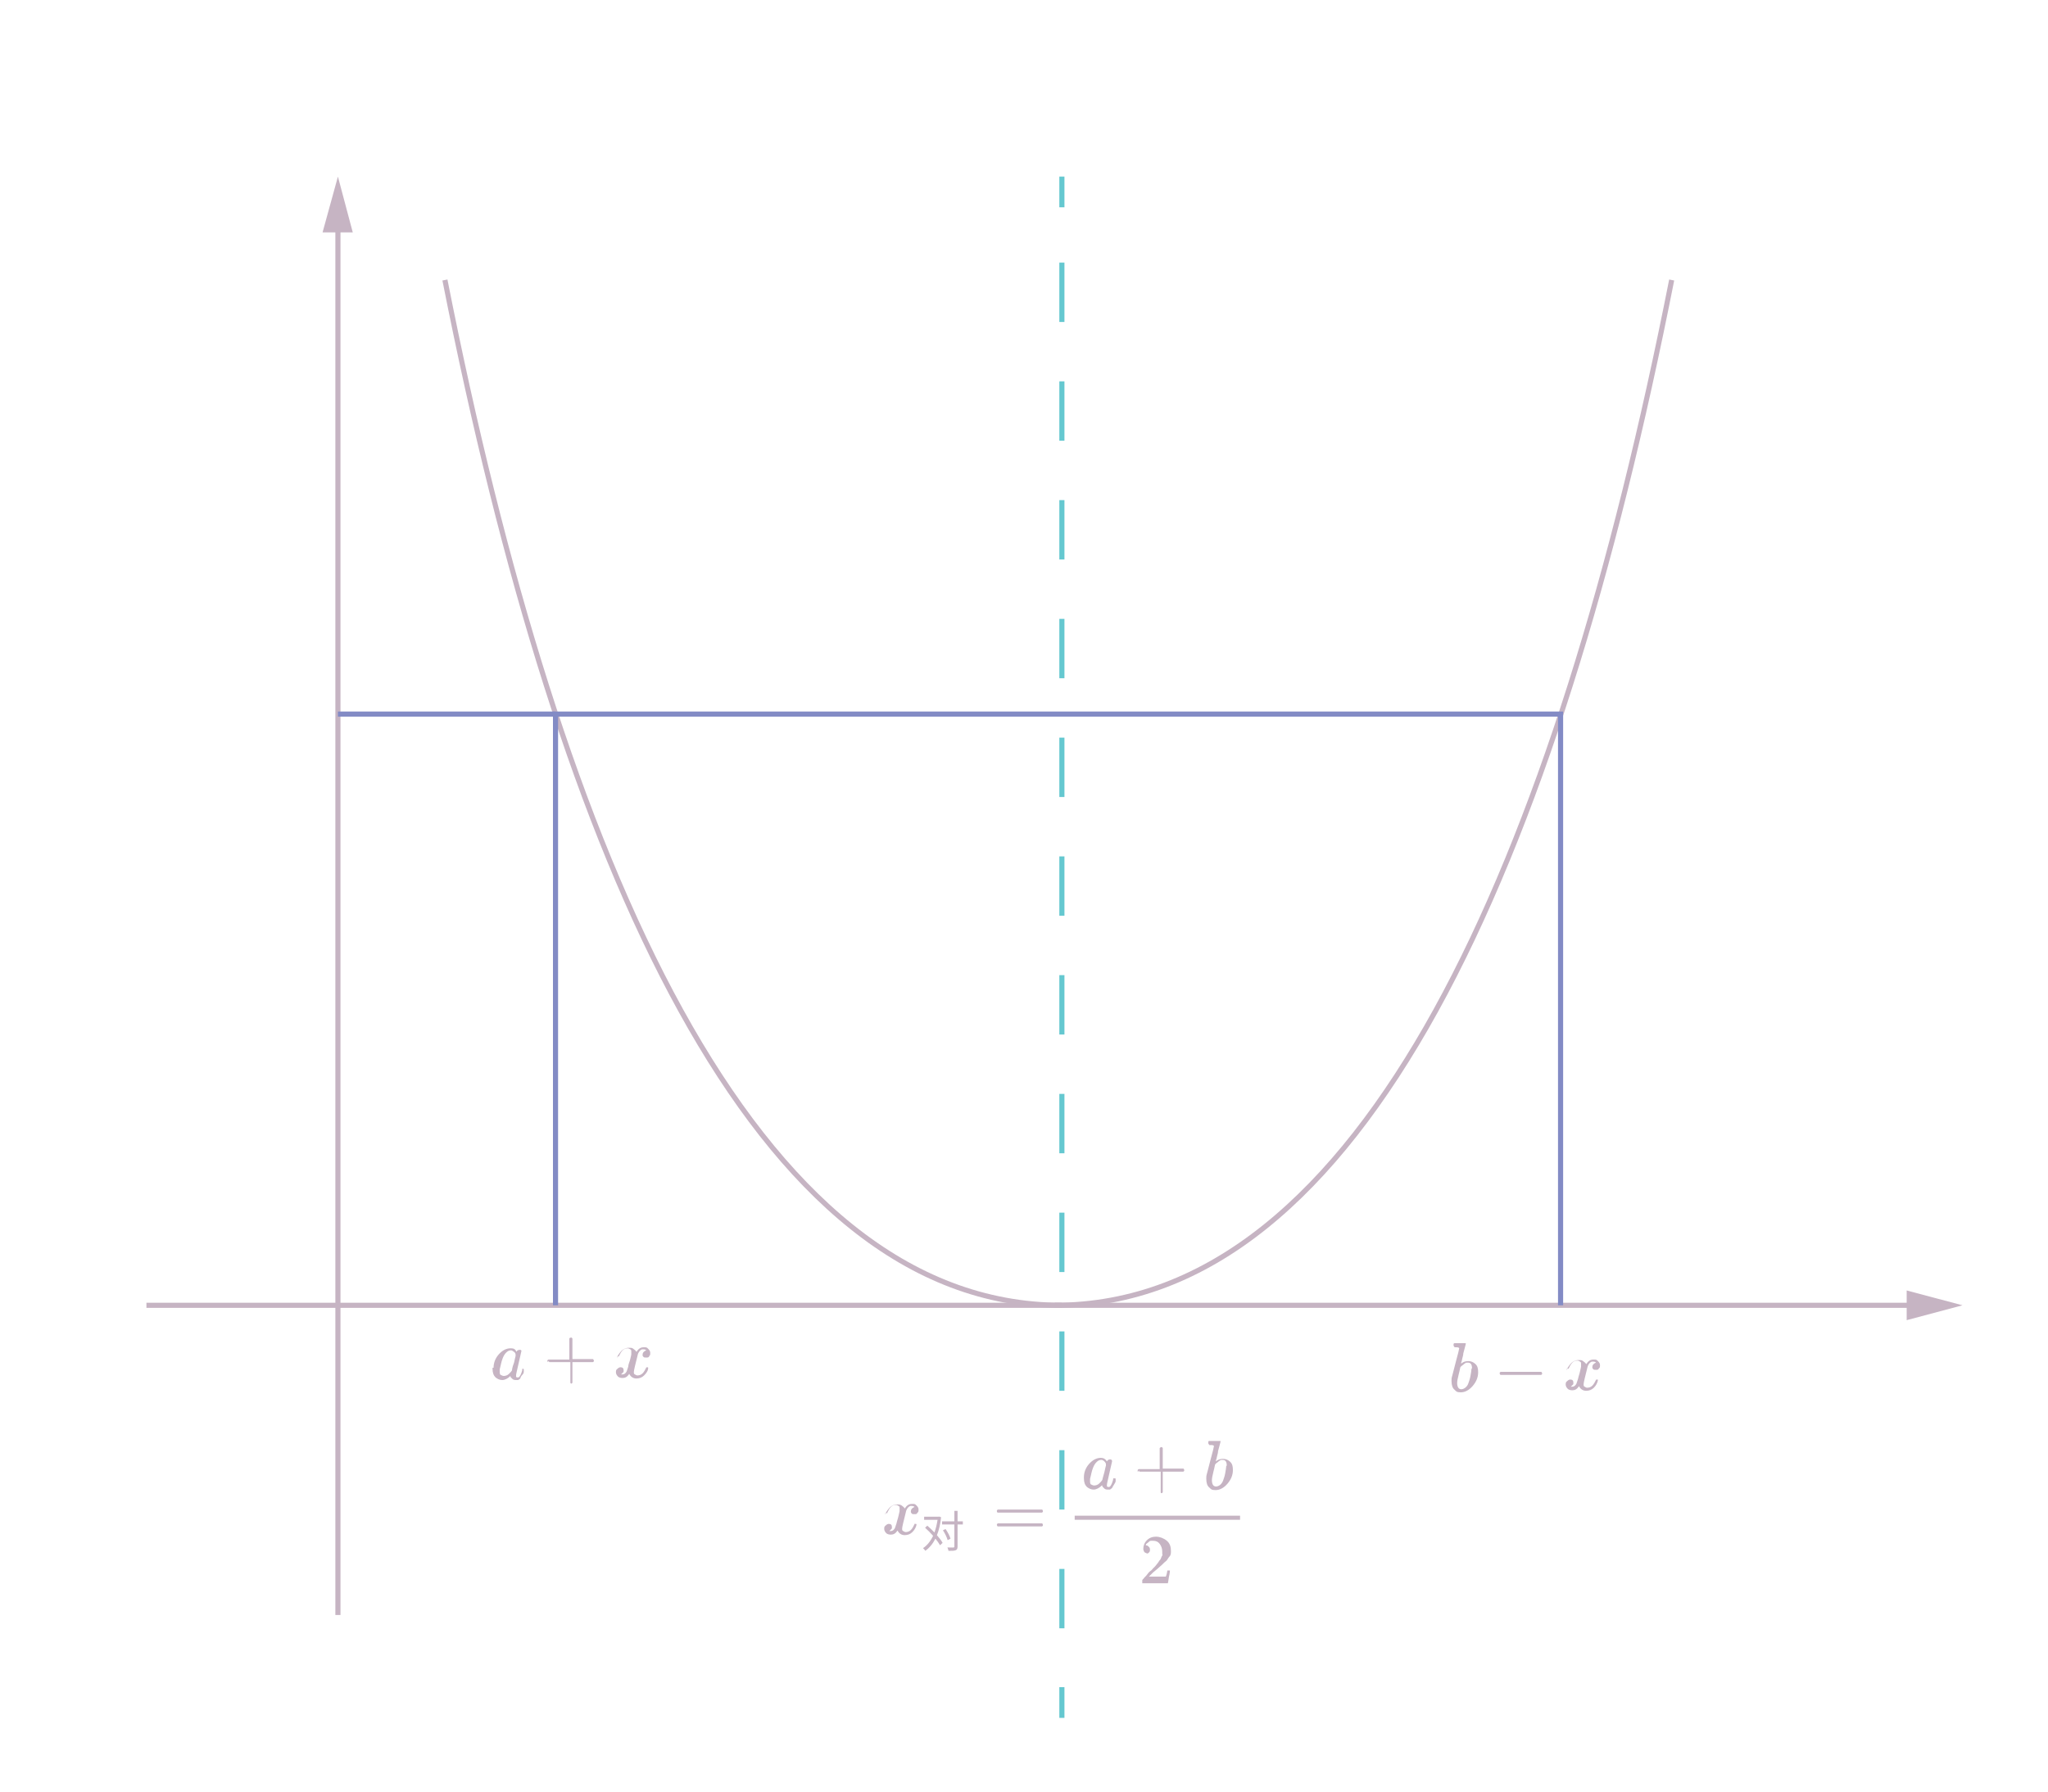
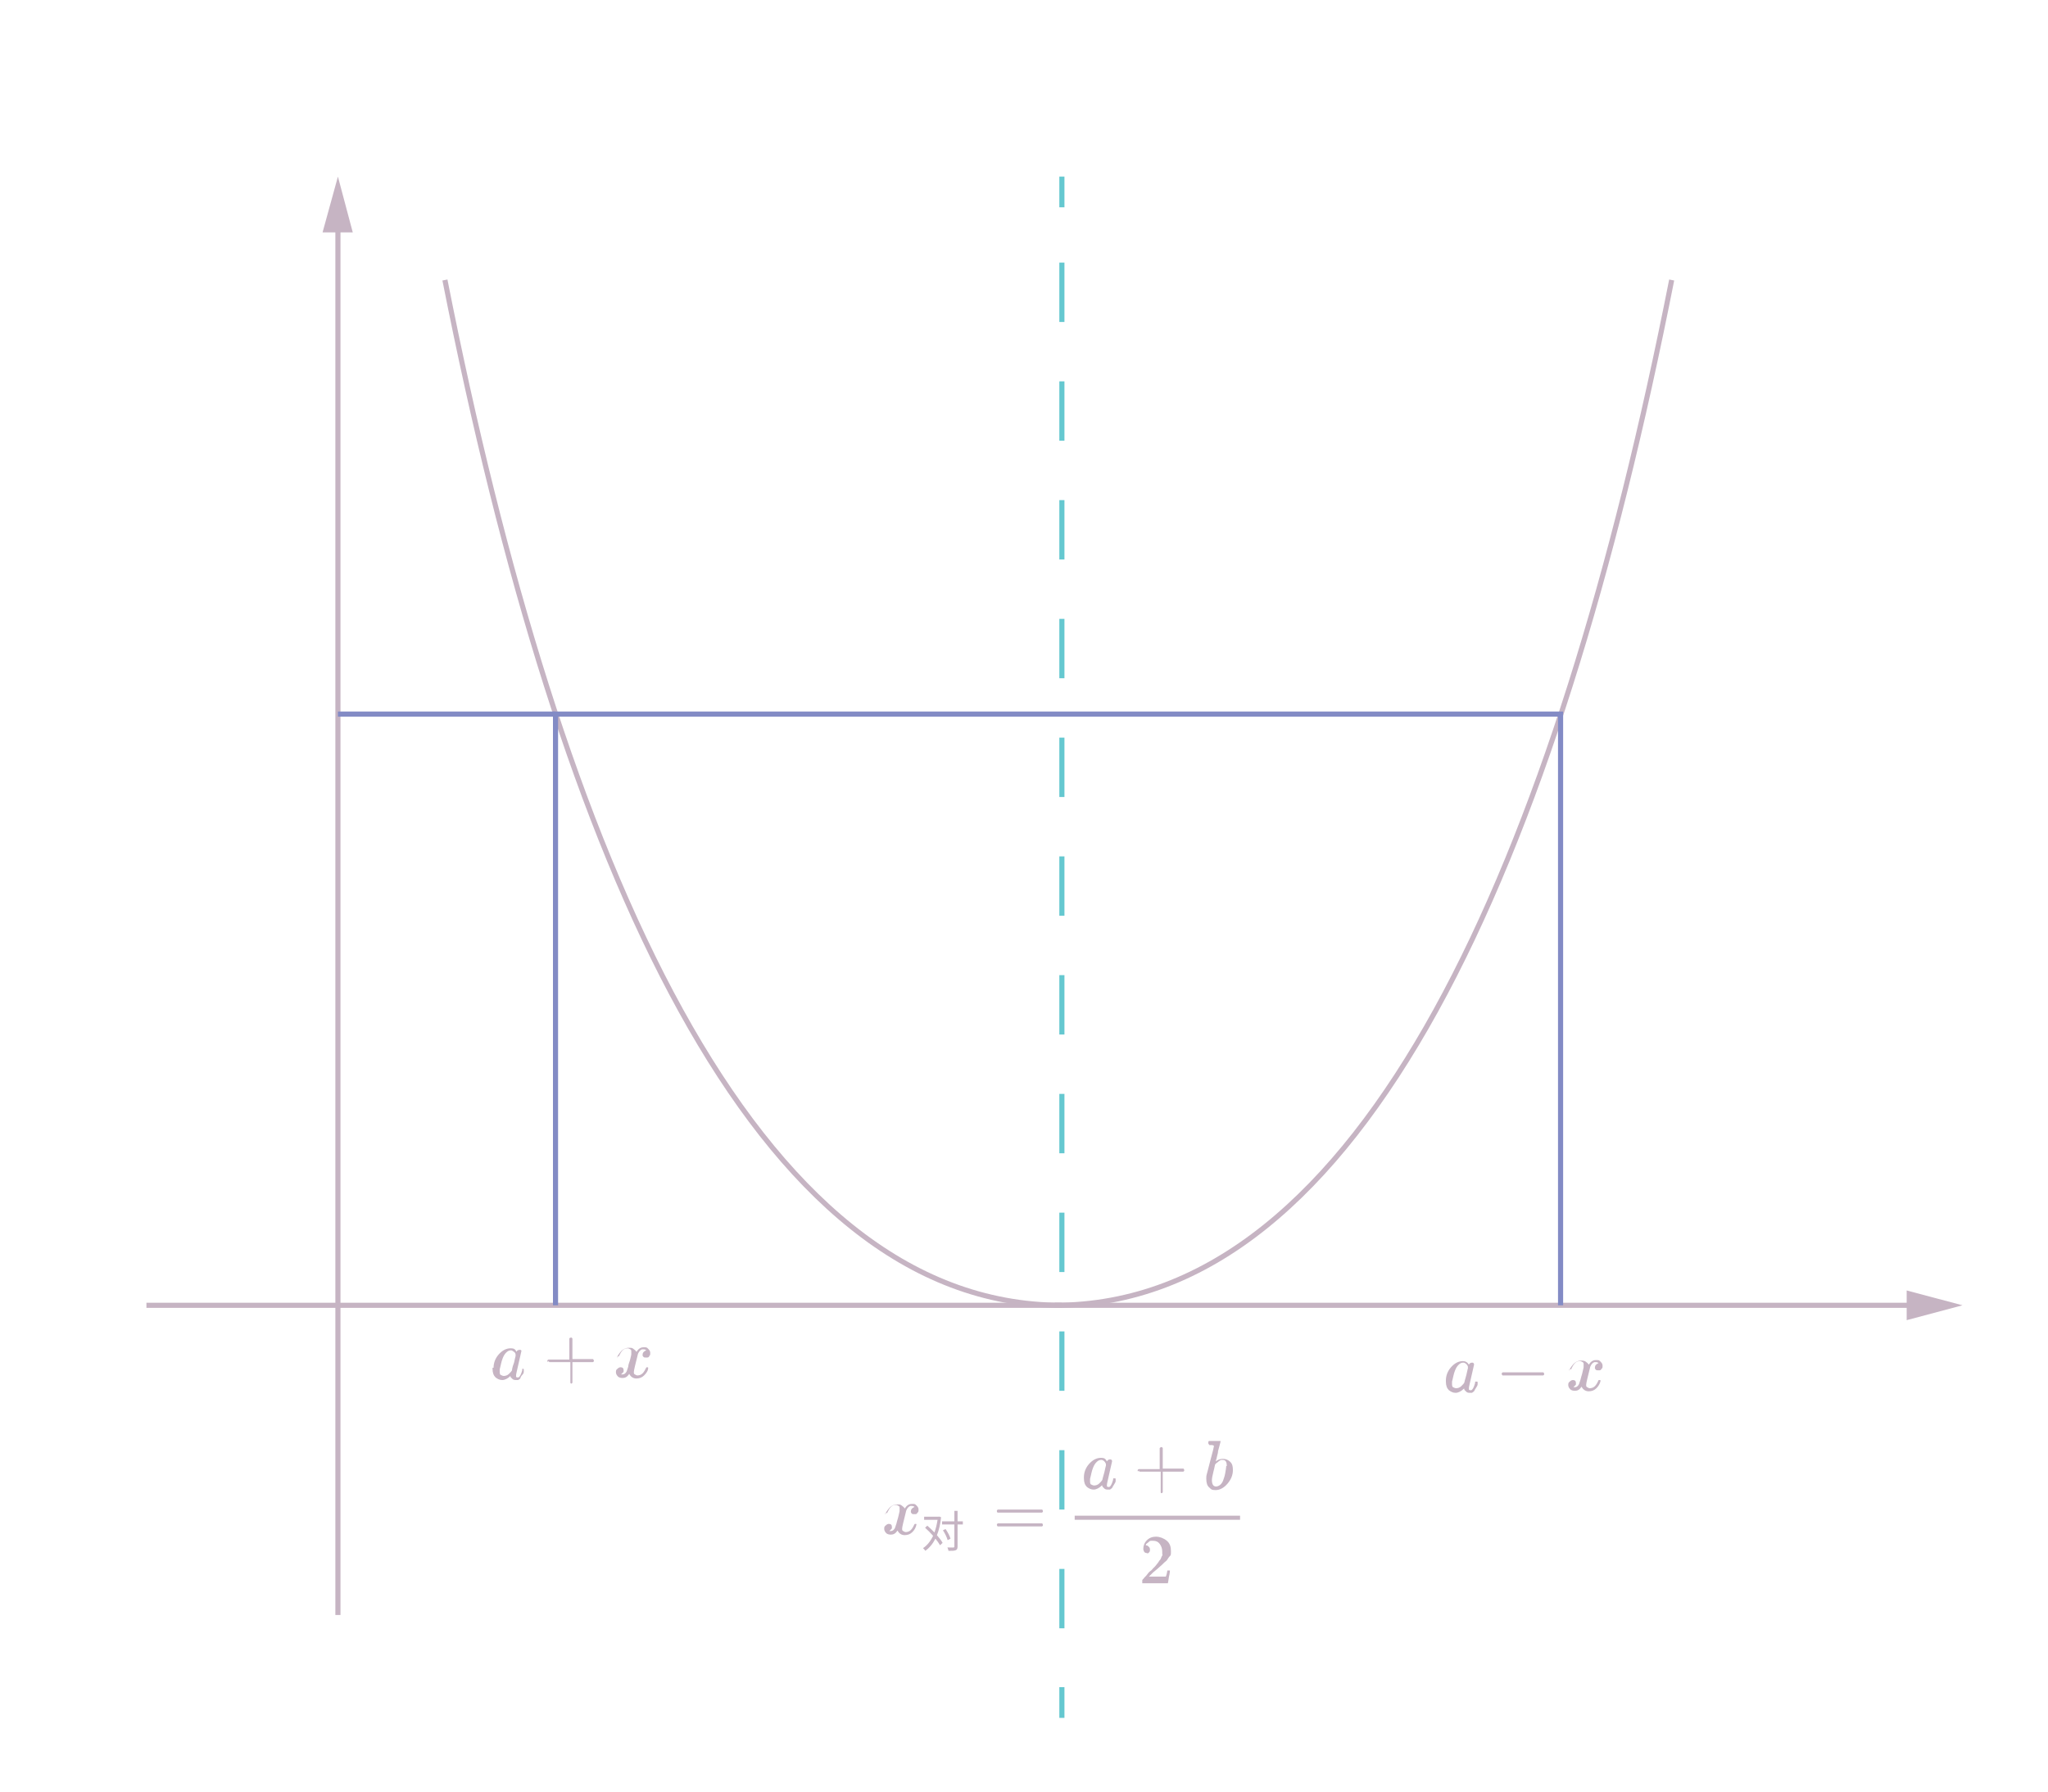
<svg xmlns="http://www.w3.org/2000/svg" id="_图层_1" version="1.1" viewBox="0 0 400 350">
  <defs>
    <style>
      .st0, .st1, .st2, .st3, .st4 {
        fill: none;
      }

      .st5, .st6 {
        fill: #c6b4c3;
      }

      .st6 {
        font-family: SourceHanSerifSC-Light-GBpc-EUC-H, 'Source Han Serif SC';
        font-size: 8.5px;
        font-weight: 300;
+       }
+ 
+       .st6, .st7 {
        isolation: isolate;
      }

      .st1 {
        stroke: #838bc5;
      }

      .st1, .st2, .st3, .st4 {
        stroke-miterlimit: 10;
+       }
+ 
+       .st8 {
+         fill: #c6b4c3;
      }

      .st2, .st3 {
        stroke: #65c8d0;
      }

      .st3 {
        stroke-dasharray: 11.6 11.6;
      }

      .st4 {
        stroke: #c6b4c3;
      }
    </style>
  </defs>
  <g>
    <line class="st0" x1="28.6" y1="255" x2="383.3" y2="255" />
    <g>
      <line class="st4" x1="28.6" y1="255" x2="374.4" y2="255" />
      <polygon class="st5" points="372.4 257.9 383.3 255 372.4 252.1 372.4 257.9" />
    </g>
  </g>
  <g>
    <line class="st0" x1="66" y1="315.5" x2="66" y2="34.5" />
    <g>
      <line class="st4" x1="66" y1="315.5" x2="66" y2="43.4" />
      <polygon class="st5" points="68.9 45.4 66 34.5 63 45.4 68.9 45.4" />
    </g>
  </g>
  <g>
    <line class="st0" x1="207.4" y1="335.6" x2="207.4" y2="34.5" />
    <g>
      <line class="st2" x1="207.4" y1="335.6" x2="207.4" y2="329.6" />
      <line class="st3" x1="207.4" y1="318.1" x2="207.4" y2="46.3" />
      <line class="st2" x1="207.4" y1="40.5" x2="207.4" y2="34.5" />
    </g>
  </g>
  <path class="st4" d="M86.9,54.7c22.4,113.5,60.3,200.3,120.5,200.3" />
  <path class="st4" d="M326.5,54.7c-22.4,113.5-60.3,200.3-120.5,200.3" />
  <polyline class="st1" points="108.5 255 108.5 139.5 206 139.5 304.8 139.5 304.8 255" />
  <line class="st1" x1="108.5" y1="139.5" x2="66" y2="139.5" />
  <g>
-     <path id="MJX-23-TEX-I-1D44E1" class="st5" d="M96.4,267.2c0-.9.3-1.8,1-2.6.7-.8,1.5-1.2,2.3-1.2s.9.2,1.2.7c0-.3.4-.4.6-.4s.2,0,.3.1,0,.2,0,.3-.2.8-.5,2.2-.5,2.1-.5,2.3v.4s.2.1.3.1c0,0,.2,0,.3-.1.2-.2.4-.6.6-1.3,0-.2,0-.3,0-.3h0c.2,0,.3,0,.3.1v.4c0,.2,0,.4-.3.7s-.3.5-.4.7c0,.1-.3.2-.4.3h-.3c-.3,0-.6,0-.8-.2s-.3-.3-.4-.4v-.2h0c-.5.5-1.1.8-1.6.8s-.9-.2-1.3-.5c-.4-.4-.6-.9-.6-1.7v-.2ZM100.7,264.9v-.3c0,0,0-.3-.3-.5s-.4-.3-.6-.3c-.3,0-.6.1-.9.4s-.5.6-.7,1.1c-.3.7-.4,1.5-.6,2.2h0v.3c0,.4,0,.7.2.8s.4.2.6.2c.3,0,.7-.1,1-.4s.5-.5.6-.7c0,0,0-.5.4-1.5.2-.9.3-1.4.4-1.5v.2Z" />
-     <path id="MJX-23-TEX-N-2B1" class="st5" d="M106.9,266.1v-.2c0-.1,0-.2.2-.3h4.1v-4.1c0-.1.2-.2.3-.2s.2,0,.3.2v4h4c0,0,.2.2.2.3s0,.2-.2.3h-4v4c0,.1-.2.2-.2.2h0c0,0-.2,0-.2-.2v-4h-4.1c0,0-.2-.2-.2-.3v.2h-.2Z" />
-     <path id="MJX-23-TEX-I-1D4652" class="st5" d="M120.5,265.4c0-.4.3-.8.7-1.3.4-.5,1-.8,1.6-.8s.6,0,.9.2.5.4.6.6c.4-.6.8-.9,1.4-.9s.6,0,.9.3.4.5.4.8,0,.5-.2.6c0,.2-.2.3-.4.3h-.3c-.2,0-.3,0-.4-.1s-.2-.2-.2-.4c0-.4.2-.7.7-.9,0-.1-.3-.2-.5-.2h-.3c-.3.1-.6.4-.8.9-.5,2-.8,3.2-.8,3.5s0,.4.2.5.3.2.5.2c.3,0,.7-.1,1-.4s.5-.7.7-1.1h0q0-.1.2-.1h0c0,0,.2,0,.2.1h0c0,.6-.4,1.1-.8,1.5s-.9.6-1.5.6-1.1-.3-1.4-.9c-.4.6-.8.8-1.3.8h0c-.4,0-.8-.1-1-.4-.2-.2-.3-.5-.3-.7,0-.3,0-.5.3-.7.2-.2.4-.3.6-.3.4,0,.6.2.6.6s0,.3-.2.5-.2.2-.3.3-.2,0-.2,0h.5c.3,0,.6-.2.8-.6,0-.1.2-.5.3-.9,0-.5.3-1,.4-1.5s.2-.8.2-.9v-.5c0-.3,0-.4-.2-.5s-.3-.2-.5-.2c-.4,0-.7.1-1,.4s-.5.7-.7,1.1h0q0,.1-.2.1h-.2c0-.1,0,.4,0,.4Z" />
-   </g>
-   <g>
-     <path id="MJX-23-TEX-I-1D44F1" class="st5" d="M283.9,262.9v-.3c0,0,0-.2.2-.2h2c.1,0,.2,0,.2.1s-.2.7-.5,1.9c0,.3-.1.6-.2,1s-.1.6-.2.7v.3h0c.4-.4.9-.5,1.4-.5s1,.2,1.4.6.5.9.5,1.6c0,1-.4,1.9-1.1,2.7s-1.5,1.2-2.3,1.2-.9-.2-1.2-.5c-.4-.3-.6-.9-.6-1.7h0c0-.3,0-.6.1-.9s.3-1.2.7-2.7c.5-1.8.7-2.7.7-2.8s-.2-.2-.5-.2h-.4l-.2-.3ZM287.5,267.3h0c0-.8-.3-1.1-.8-1.1s-.3,0-.5.1-.3.2-.4.3-.3.2-.4.3-.2.2-.2.3h0c0,.1-.3,1.3-.3,1.3-.2.8-.3,1.3-.3,1.7s.1.8.3,1c.1.1.3.2.5.2s.6-.1.9-.4.4-.5.5-.8.3-.8.4-1.4.2-1.1.2-1.4h0Z" />
-     <path id="MJX-23-TEX-N-22121" class="st5" d="M292.9,268.5v-.2c0-.1,0-.2.2-.3h7.9c.1,0,.2.2.2.3s0,.2-.2.3h-7.9c-.1,0-.2-.2-.2-.3v.2Z" />
-     <path id="MJX-23-TEX-I-1D4654" class="st5" d="M306,267.8c0-.4.3-.8.7-1.3.4-.5,1-.8,1.6-.8s.6,0,.9.2.5.4.6.6c.4-.6.8-.9,1.4-.9s.6,0,.9.3.4.5.4.8,0,.5-.2.6c-.1.2-.2.3-.4.3h-.3c-.2,0-.3,0-.4-.1s-.2-.2-.2-.4c0-.4.2-.7.7-.9,0-.1-.3-.2-.5-.2h-.3c-.3.1-.6.4-.8.9-.5,2-.8,3.2-.8,3.5s0,.4.2.5.3.2.5.2c.3,0,.7-.1,1-.4s.5-.7.7-1.1h0q0-.1.2-.1h0c.1,0,.2,0,.2.1h0c-.1.6-.4,1.1-.8,1.5s-.9.6-1.5.6-1.1-.3-1.4-.9c-.4.6-.8.8-1.3.8h0c-.4,0-.8-.1-1-.4-.2-.2-.3-.5-.3-.7,0-.3,0-.5.3-.7.2-.2.4-.3.6-.3.4,0,.6.2.6.6s0,.3-.2.5l-.3.3c0,0-.2,0-.2,0h.5c.3,0,.6-.2.8-.6,0-.1.2-.5.3-.9.1-.5.3-1,.4-1.5s.2-.8.2-.9v-.5c0-.3,0-.4-.2-.5s-.3-.2-.5-.2c-.4,0-.7.1-1,.4s-.5.7-.7,1.1h0q0,.1-.2.1h-.2c0-.1,0,.4,0,.4Z" />
+     <path id="MJX-23-TEX-I-1D44E1" class="st5" d="M96.4,267.2c0-.9.3-1.8,1-2.6.7-.8,1.5-1.2,2.3-1.2s.9.2,1.2.7c0-.3.4-.4.6-.4s.2,0,.3.1,0,.2,0,.3-.2.8-.5,2.2-.5,2.1-.5,2.3v.4s.2.1.3.1c0,0,.2,0,.3-.1.2-.2.4-.6.6-1.3v-.3h0c.2,0,.3,0,.3.1v.4c0,.2,0,.4-.3.7s-.3.5-.4.7c0,.1-.3.2-.4.3h-.3c-.3,0-.6,0-.8-.2s-.3-.3-.4-.4v-.2h0c-.5.5-1.1.8-1.6.8s-.9-.2-1.3-.5c-.4-.4-.6-.9-.6-1.7v-.2h.2ZM100.7,264.9v-.3s0-.3-.3-.5-.4-.3-.6-.3c-.3,0-.6.1-.9.4s-.5.6-.7,1.1c-.3.7-.4,1.5-.6,2.2h0v.3c0,.4,0,.7.2.8s.4.2.6.2c.3,0,.7-.1,1-.4s.5-.5.6-.7c0,0,0-.5.4-1.5.2-.9.3-1.4.4-1.5v.2h0Z" />
+     <path id="MJX-23-TEX-N-2B1" class="st5" d="M106.9,266.1v-.2c0-.1,0-.2.2-.3h4.1v-4.1c0-.1.2-.2.3-.2s.2,0,.3.2v4h4s.2.2.2.3,0,.2-.2.3h-4v4c0,.1-.2.2-.2.2h0s-.2,0-.2-.2v-4h-4.1s-.2-.2-.2-.3v.2h-.2Z" />
+     <path id="MJX-23-TEX-I-1D4652" class="st5" d="M120.5,265.4c0-.4.3-.8.7-1.3.4-.5,1-.8,1.6-.8s.6,0,.9.2.5.4.6.6c.4-.6.8-.9,1.4-.9s.6,0,.9.3.4.5.4.8,0,.5-.2.6c0,.2-.2.3-.4.3h-.3c-.2,0-.3,0-.4-.1s-.2-.2-.2-.4c0-.4.2-.7.7-.9,0-.1-.3-.2-.5-.2h-.3c-.3.1-.6.4-.8.9-.5,2-.8,3.2-.8,3.5s0,.4.2.5.3.2.5.2c.3,0,.7-.1,1-.4s.5-.7.7-1.1h0c0,0,0-.1.2-.1h0s.2,0,.2.1h0c0,.6-.4,1.1-.8,1.5s-.9.6-1.5.6-1.1-.3-1.4-.9c-.4.6-.8.8-1.3.8h0c-.4,0-.8-.1-1-.4-.2-.2-.3-.5-.3-.7,0-.3,0-.5.3-.7.2-.2.4-.3.6-.3.4,0,.6.2.6.6s0,.3-.2.5-.2.2-.3.3-.2,0-.2,0h.5c.3,0,.6-.2.8-.6,0-.1.2-.5.3-.9,0-.5.3-1,.4-1.5s.2-.8.2-.9v-.5c0-.3,0-.4-.2-.5s-.3-.2-.5-.2c-.4,0-.7.1-1,.4s-.5.7-.7,1.1h0c0,0,0,.1-.2.1h-.2c0-.1,0,.4,0,.4h0Z" />
  </g>
  <g>
    <g>
-       <path id="MJX-29-TEX-I-1D465" class="st5" d="M172.9,296c0-.4.3-.8.7-1.3.4-.5,1-.8,1.6-.8.3,0,.6,0,.9.2s.5.4.6.6c.4-.6.8-.9,1.4-.9s.6,0,.9.3.4.5.4.8c0,.3,0,.5-.2.6-.1.2-.2.3-.4.3s-.2,0-.3,0c-.2,0-.3,0-.4-.1s-.2-.2-.2-.4c0-.4.2-.7.7-.9,0-.1-.3-.2-.5-.2s-.2,0-.3,0c-.3.1-.6.4-.8.9-.5,2-.8,3.2-.8,3.5s0,.4.2.5.3.2.5.2c.3,0,.7-.1,1-.4s.5-.7.7-1.1c0,0,0-.1,0-.1s0,0,.2,0h0c.1,0,.2,0,.2.1s0,0,0,.1c-.1.5-.4,1-.8,1.4-.4.4-.9.6-1.5.6s-1.1-.3-1.4-.9c-.4.6-.8.8-1.3.8h0c-.4,0-.8-.1-1-.4-.2-.2-.3-.5-.3-.7,0-.3,0-.5.3-.7.2-.2.4-.3.6-.3.4,0,.6.2.6.6s0,.3-.2.5-.2.2-.3.3-.2,0-.2,0h0s0,0,0,0,.1,0,.2,0,.2,0,.3,0c.3,0,.6-.2.8-.6,0-.1.2-.5.3-.9.1-.5.3-1,.4-1.5.1-.5.2-.8.2-.9,0-.2,0-.4,0-.5,0-.3,0-.4-.2-.5s-.3-.2-.5-.2c-.4,0-.7.1-1,.4-.3.3-.5.7-.7,1.1,0,0,0,.1,0,.1s0,0-.2,0h-.2c0,0,0-.1,0-.1Z" />
-       <text class="st6" transform="translate(179.9 302.3)">
-         <tspan x="0" y="0">对</tspan>
-       </text>
+       <path id="MJX-29-TEX-I-1D465" class="st5" d="M172.9,296c0-.4.3-.8.7-1.3s1-.8,1.6-.8.6,0,.9.2.5.4.6.6c.4-.6.8-.9,1.4-.9s.6,0,.9.3.4.5.4.8,0,.5-.2.6c-.1.2-.2.3-.4.3h-.3c-.2,0-.3,0-.4-.1s-.2-.2-.2-.4c0-.4.2-.7.7-.9,0-.1-.3-.2-.5-.2h-.3c-.3.1-.6.4-.8.9-.5,2-.8,3.2-.8,3.5s0,.4.2.5.3.2.5.2c.3,0,.7-.1,1-.4s.5-.7.7-1.1h0q0-.1.2-.1h0c.1,0,.2,0,.2.1h0c-.1.6-.4,1.1-.8,1.5-.4.4-.9.6-1.5.6s-1.1-.3-1.4-.9c-.4.6-.8.8-1.3.8h0c-.4,0-.8-.1-1-.4-.2-.2-.3-.5-.3-.7,0-.3,0-.5.3-.7.2-.2.4-.3.6-.3.4,0,.6.2.6.6s0,.3-.2.5-.2.2-.3.3-.2,0-.2,0h.5c.3,0,.6-.2.8-.6,0-.1.2-.5.3-.9.1-.5.3-1,.4-1.5.1-.5.2-.8.2-.9v-.5c0-.3,0-.4-.2-.5s-.3-.2-.5-.2c-.4,0-.7.1-1,.4s-.5.7-.7,1.1h0q0,.1-.2.1h-.2c0-.1,0,.4,0,.4Z" />
+       <g class="st7">
+         <text class="st6" transform="translate(179.9 302.3)">
+           <tspan x="0" y="0">对</tspan>
+         </text>
+       </g>
    </g>
-     <path id="MJX-29-TEX-N-3D" class="st5" d="M194.7,295.2c0-.1,0-.2.2-.3h8.6c.1,0,.2.2.2.3s0,.2-.2.3h-4.3s-4.3,0-4.3,0c-.1,0-.2-.1-.2-.3ZM194.7,297.9c0-.1,0-.2.2-.3h8.6c.1,0,.2.2.2.3s0,.2-.2.3h-8.6c-.1,0-.2-.2-.2-.3Z" />
+     <path id="MJX-29-TEX-N-3D" class="st5" d="M194.7,295.2c0-.1,0-.2.2-.3h8.6c.1,0,.2.2.2.3s0,.2-.2.3h-8.6c-.1,0-.2-.1-.2-.3ZM194.7,297.9c0-.1,0-.2.2-.3h8.6c.1,0,.2.2.2.3s0,.2-.2.3h-8.6c-.1,0-.2-.2-.2-.3Z" />
    <g>
      <g>
-         <path id="MJX-29-TEX-I-1D44E" class="st5" d="M211.7,288.6c0-.9.3-1.8,1-2.6.7-.8,1.5-1.2,2.3-1.2.5,0,.9.2,1.2.7.1-.3.4-.4.6-.4s.2,0,.3.1.1.2.1.3-.2.8-.5,2.2-.5,2.1-.5,2.3c0,.2,0,.4,0,.4,0,0,.2.1.3.1,0,0,.2,0,.3-.1.2-.2.4-.6.6-1.3,0-.2,0-.3.1-.3,0,0,0,0,.1,0h0c.2,0,.3,0,.3.1s0,.2,0,.4-.1.4-.3.7-.3.5-.4.7c-.1.1-.3.2-.4.3,0,0-.2,0-.3,0-.3,0-.6,0-.8-.2s-.3-.3-.4-.4v-.2c0,0-.1,0-.1,0,0,0,0,0,0,0-.5.5-1.1.8-1.6.8s-.9-.2-1.3-.5c-.4-.4-.6-.9-.6-1.7ZM216,286.3c0,0,0-.2,0-.3s-.1-.3-.3-.5-.4-.3-.6-.3c-.3,0-.6.1-.9.4s-.5.6-.7,1.1c-.3.7-.4,1.5-.6,2.2h0c0,.2,0,.3,0,.3,0,.4,0,.7.2.8s.4.2.6.2c.3,0,.7-.1,1-.4.3-.3.5-.5.6-.7,0,0,.1-.5.4-1.5.2-.9.3-1.4.4-1.5Z" />
-         <path id="MJX-29-TEX-N-2B" class="st5" d="M222.2,287.5v-.2c0-.1,0-.2.2-.3h4.1v-4.1c.1-.1.2-.2.3-.2.1,0,.2,0,.3.2v4h4c.1,0,.2.2.2.3s0,.2-.2.3h-4v4c0,.1-.2.2-.2.2h0c-.1,0-.2,0-.2-.2v-4h-4.1c-.1,0-.2-.2-.2-.3v.2Z" />
-         <path id="MJX-29-TEX-I-1D44F" class="st5" d="M236,282c0,0,0-.2,0-.3s0-.2.2-.2.3,0,1,0c.6,0,1,0,1,0,.1,0,.2,0,.2.1s-.2.7-.5,1.9c0,.3-.1.6-.2,1s-.1.6-.2.7v.3c0,0,0,0,0,0,.4-.4.9-.5,1.4-.5s1,.2,1.4.6.5.9.5,1.6c0,1-.4,1.9-1.1,2.7s-1.5,1.2-2.3,1.2-.9-.2-1.2-.5c-.4-.3-.6-.9-.6-1.7h0c0-.3,0-.6.1-.9s.3-1.2.7-2.7c.5-1.8.7-2.7.7-2.8s-.2-.2-.5-.2h-.4s0,0,0,0,0,0,0,0ZM239.6,286.3h0c0-.8-.3-1.1-.8-1.1s-.3,0-.5.1-.3.2-.4.3-.3.2-.4.3-.2.2-.2.3h0c0,.1-.3,1.3-.3,1.3-.2.8-.3,1.3-.3,1.7s.1.8.3,1c.1.1.3.2.5.2s.6-.1.9-.4c.2-.2.4-.5.5-.8s.3-.8.4-1.4.2-1.1.2-1.4Z" />
+         <path id="MJX-29-TEX-I-1D44E" class="st5" d="M211.7,288.6c0-.9.3-1.8,1-2.6.7-.8,1.5-1.2,2.3-1.2s.9.2,1.2.7c.1-.3.4-.4.6-.4s.2,0,.3.1.1.2.1.3-.2.8-.5,2.2-.5,2.1-.5,2.3v.4s.2.1.3.1c0,0,.2,0,.3-.1.2-.2.4-.6.6-1.3,0-.2,0-.3.1-.3h.1c.2,0,.3,0,.3.1v.4c0,.2-.1.4-.3.7s-.3.5-.4.7c-.1.1-.3.2-.4.3h-.3c-.3,0-.6,0-.8-.2s-.3-.3-.4-.4v-.2h-.1c-.5.5-1.1.8-1.6.8s-.9-.2-1.3-.5c-.4-.4-.6-.9-.6-1.7v-.2ZM216,286.3v-.3c0,0-.1-.3-.3-.5s-.4-.3-.6-.3c-.3,0-.6.1-.9.4s-.5.6-.7,1.1c-.3.7-.4,1.5-.6,2.2h0v.3c0,.4,0,.7.2.8s.4.2.6.2c.3,0,.7-.1,1-.4s.5-.5.6-.7c0,0,.1-.5.4-1.5.2-.9.3-1.4.4-1.5v.2Z" />
+         <path id="MJX-29-TEX-N-2B" class="st5" d="M222.2,287.5v-.2c0-.1,0-.2.2-.3h4.1v-4.1c.1-.1.2-.2.3-.2s.2,0,.3.2v4h4c.1,0,.2.2.2.3s0,.2-.2.3h-4v4c0,.1-.2.2-.2.2h0c-.1,0-.2,0-.2-.2v-4h-4.1c-.1,0-.2-.2-.2-.3v.2h-.2Z" />
+         <path id="MJX-29-TEX-I-1D44F" class="st5" d="M236,282v-.3c0,0,0-.2.2-.2h2c.1,0,.2,0,.2.1s-.2.7-.5,1.9c0,.3-.1.6-.2,1s-.1.6-.2.7v.3h0c.4-.4.9-.5,1.4-.5s1,.2,1.4.6.5.9.5,1.6c0,1-.4,1.9-1.1,2.7s-1.5,1.2-2.3,1.2-.9-.2-1.2-.5c-.4-.3-.6-.9-.6-1.7h0c0-.3,0-.6.1-.9s.3-1.2.7-2.7c.5-1.8.7-2.7.7-2.8s-.2-.2-.5-.2h-.4l-.2-.3ZM239.6,286.3h0c0-.8-.3-1.1-.8-1.1s-.3,0-.5.1-.3.2-.4.3-.3.2-.4.3-.2.2-.2.3h0c0,.1-.3,1.3-.3,1.3-.2.8-.3,1.3-.3,1.7s.1.8.3,1c.1.1.3.2.5.2s.6-.1.9-.4c.2-.2.4-.5.5-.8s.3-.8.4-1.4.2-1.1.2-1.4h.1Z" />
      </g>
-       <path id="MJX-29-TEX-N-32" class="st5" d="M224.1,303.4c-.2,0-.4,0-.6-.2-.1-.2-.2-.4-.2-.6,0-.6.2-1.2.7-1.7.5-.5,1.1-.7,1.8-.7s1.5.3,2.1.8.8,1.2.8,2c0,.4,0,.8-.3,1.1s-.4.7-.7.9-.6.6-1.1,1c-.3.3-.8.7-1.4,1.2l-.8.8h1c1.4,0,2.2,0,2.3,0,0,0,.2-.4.3-1.2h0s.5,0,.5,0h0c0,0,0,.5-.2,1.3-.1.8-.2,1.2-.2,1.2h0s-5,0-5,0v-.4c0,0,0-.1,0-.2s.2-.2.4-.5c.3-.3.5-.5.7-.8,0,0,.2-.3.5-.5s.4-.4.5-.5.2-.2.4-.4c.2-.2.3-.4.4-.5,0,0,.2-.2.3-.4s.2-.3.3-.4.1-.2.2-.4.1-.3.2-.4,0-.3,0-.4,0-.3,0-.4c0-.6-.2-1.1-.5-1.5s-.7-.6-1.3-.6-.6,0-.8.2-.4.3-.5.4-.1.2-.1.3,0,0,0,0c.2,0,.3,0,.5.2s.3.3.3.6,0,.4-.2.6-.3.2-.6.2Z" />
+       <path id="MJX-29-TEX-N-32" class="st5" d="M224.1,303.4c-.2,0-.4,0-.6-.2-.1-.2-.2-.4-.2-.6,0-.6.2-1.2.7-1.7s1.1-.7,1.8-.7,1.5.3,2.1.8.8,1.2.8,2,0,.8-.3,1.1-.4.7-.7.9-.6.6-1.1,1c-.3.3-.8.7-1.4,1.2l-.8.8h3.3s.2-.4.3-1.2h.5s0,.5-.2,1.3c-.1.8-.2,1.2-.2,1.2h-5v-.6c0-.1.2-.2.4-.5.3-.3.5-.5.7-.8,0,0,.2-.3.5-.5s.4-.4.5-.5.2-.2.4-.4c.2-.2.3-.4.4-.5,0,0,.2-.2.3-.4s.2-.3.3-.4.1-.2.2-.4.1-.3.2-.4,0-.3,0-.4v-.4c0-.6-.2-1.1-.5-1.5s-.7-.6-1.3-.6-.6,0-.8.2-.4.3-.5.4-.1.2-.1.3,0,0,0,0c.2,0,.3,0,.5.2s.3.3.3.6,0,.4-.2.6-.3.2-.6.2h.3Z" />
      <rect class="st5" x="209.9" y="296.1" width="32.3" height=".8" />
    </g>
  </g>
+   <g>
+     <path id="MJX-6-TEX-I-1D44E" class="st8" d="M282.4,269.7c0-.9.3-1.8,1-2.6.7-.8,1.5-1.2,2.3-1.2.5,0,.9.2,1.2.7.1-.3.4-.4.6-.4s.2,0,.3.1.1.2.1.3-.2.8-.5,2.2-.5,2.1-.5,2.3c0,.2,0,.4,0,.4,0,0,.2.1.3.1,0,0,.2,0,.3-.1.2-.2.4-.6.6-1.3,0-.2,0-.3.1-.3,0,0,0,0,.1,0h0c.2,0,.3,0,.3.1s0,.2,0,.4-.1.4-.3.7-.3.5-.4.7c-.1.1-.3.2-.4.3,0,0-.2,0-.3,0-.3,0-.6,0-.8-.2s-.3-.3-.4-.4v-.2c0,0-.1,0-.1,0,0,0,0,0,0,0-.5.5-1.1.8-1.6.8s-.9-.2-1.3-.5c-.4-.4-.6-.9-.6-1.7ZM286.7,267.3c0,0,0-.2,0-.3s-.1-.3-.3-.5-.4-.3-.6-.3c-.3,0-.6.1-.9.4s-.5.6-.7,1.1c-.3.7-.4,1.5-.6,2.2h0c0,.2,0,.3,0,.3,0,.4,0,.7.2.8s.4.2.6.2c.3,0,.7-.1,1-.4.3-.3.5-.5.6-.7,0,0,.1-.5.4-1.5.2-.9.3-1.4.4-1.5Z" />
+     <path id="MJX-6-TEX-N-2212" class="st8" d="M293.3,268.6v-.2c0-.1,0-.2.2-.3h7.9c.1,0,.2.2.2.3s0,.2-.2.3h-7.9c-.1,0-.2-.2-.2-.3v.2Z" />
+     <path id="MJX-6-TEX-I-1D465" class="st8" d="M306.5,267.9c0-.4.3-.8.7-1.3.4-.5,1-.8,1.6-.8.3,0,.6,0,.9.2s.5.4.6.6c.4-.6.8-.9,1.4-.9s.6,0,.9.3.4.5.4.8c0,.3,0,.5-.2.6-.1.2-.2.3-.4.3s-.2,0-.3,0c-.2,0-.3,0-.4-.1s-.2-.2-.2-.4c0-.4.2-.7.7-.9,0-.1-.3-.2-.5-.2s-.2,0-.3,0c-.3.1-.6.4-.8.9-.5,2-.8,3.2-.8,3.5s0,.4.2.5.3.2.5.2c.3,0,.7-.1,1-.4s.5-.7.7-1.1c0,0,0-.1,0-.1s0,0,.2,0h0c.1,0,.2,0,.2.1s0,0,0,.1c-.1.5-.4,1-.8,1.4-.4.4-.9.6-1.5.6s-1.1-.3-1.4-.9c-.4.6-.8.8-1.3.8h0c-.4,0-.8-.1-1-.4-.2-.2-.3-.5-.3-.7,0-.3,0-.5.3-.7.2-.2.4-.3.6-.3.4,0,.6.2.6.6s0,.3-.2.5-.2.2-.3.3-.2,0-.2,0h0s0,0,0,0,.1,0,.2,0,.2,0,.3,0c.3,0,.6-.2.8-.6,0-.1.2-.5.3-.9.1-.5.3-1,.4-1.5.1-.5.2-.8.2-.9,0-.2,0-.4,0-.5,0-.3,0-.4-.2-.5s-.3-.2-.5-.2c-.4,0-.7.1-1,.4-.3.3-.5.7-.7,1.1,0,0,0,.1,0,.1s0,0-.2,0h-.2c0,0,0-.1,0-.1Z" />
+   </g>
</svg>
